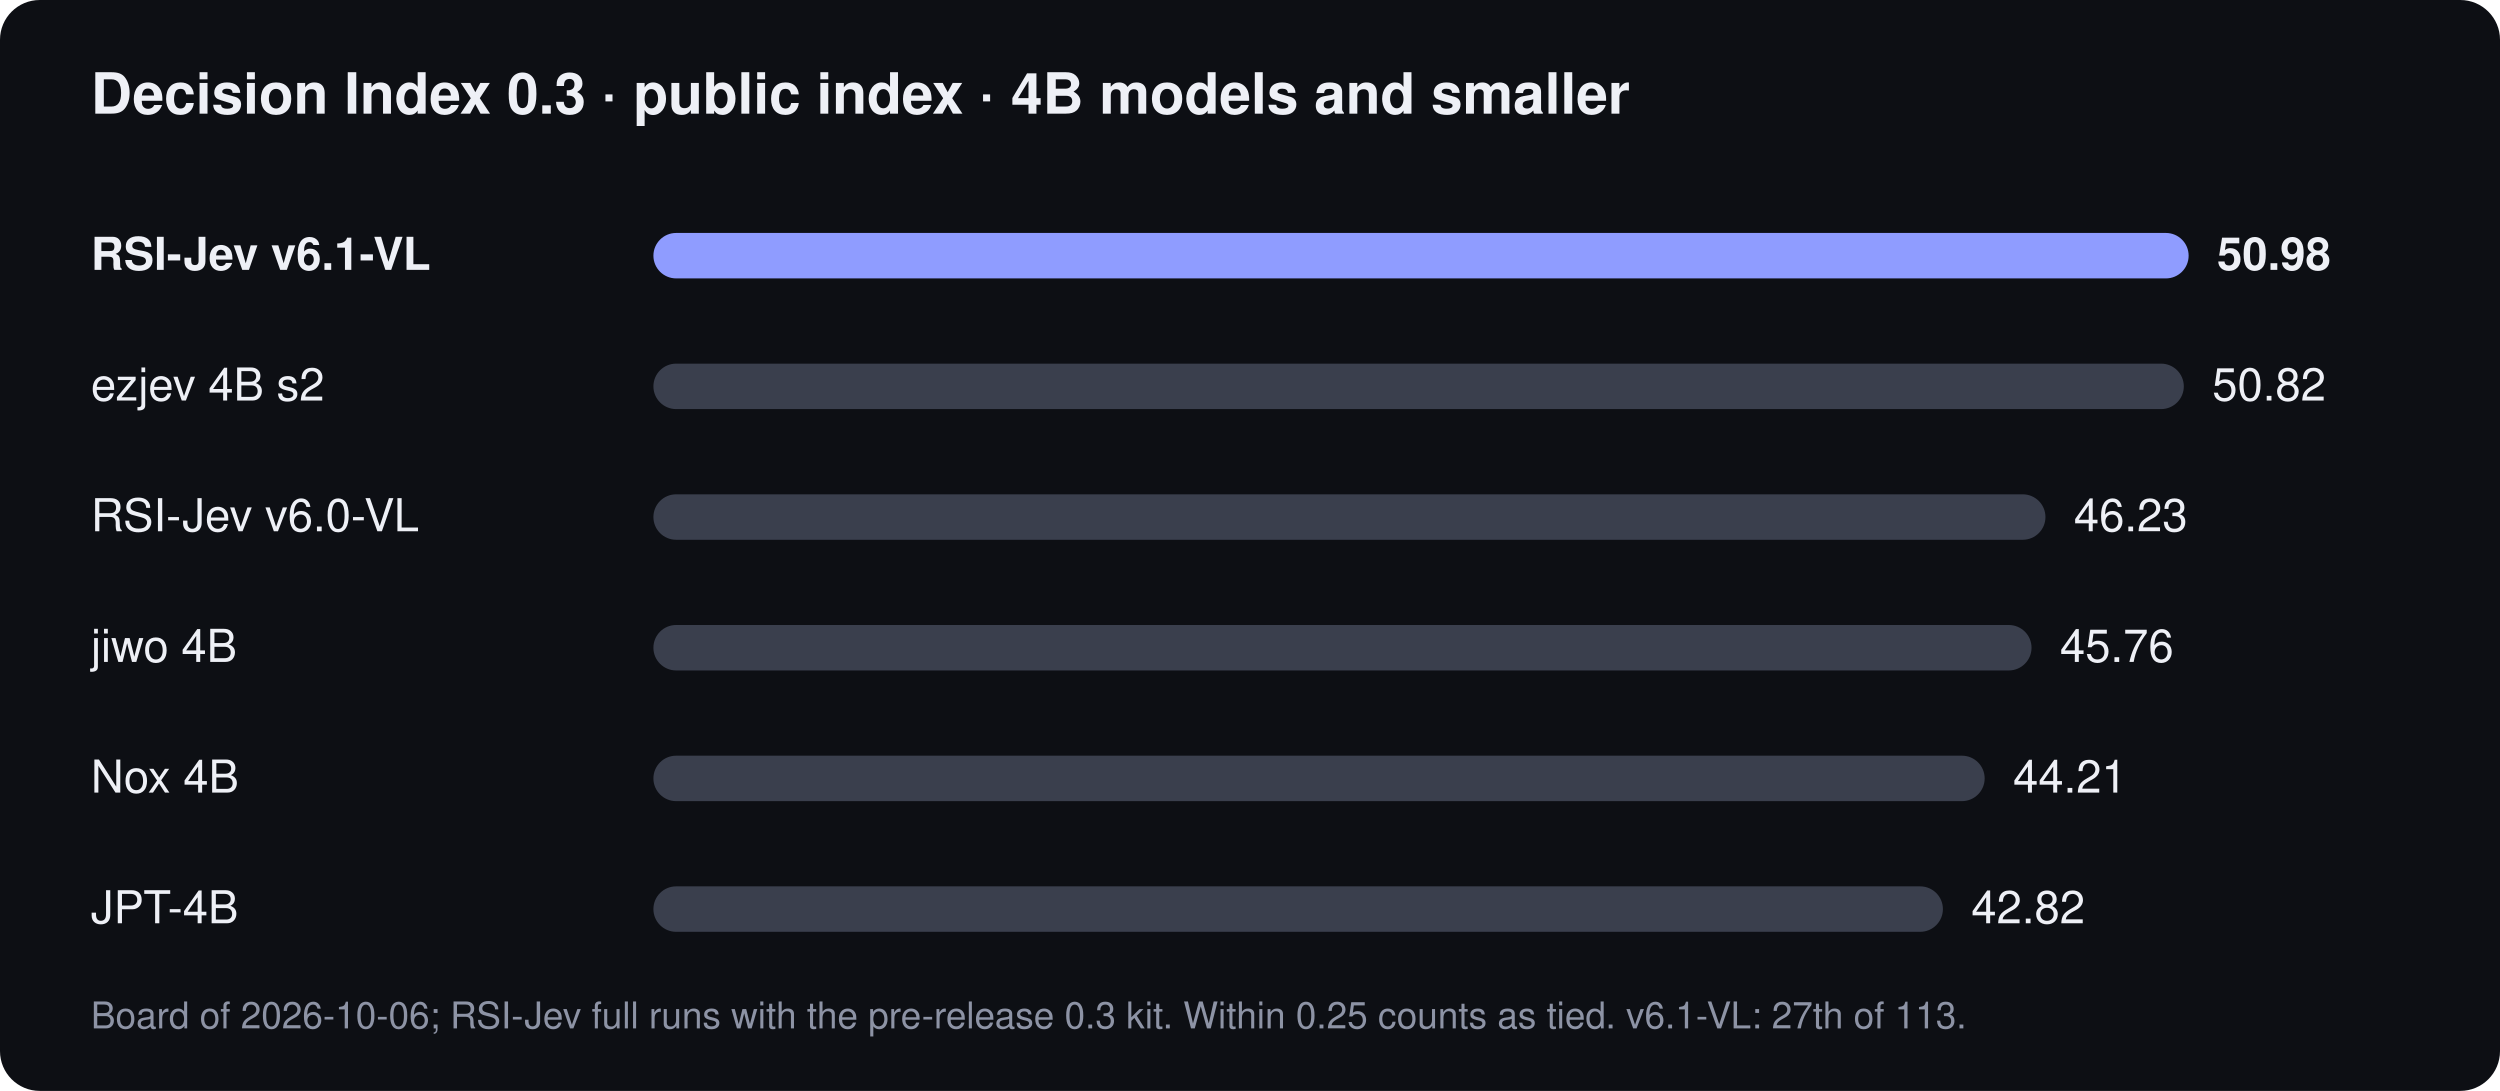
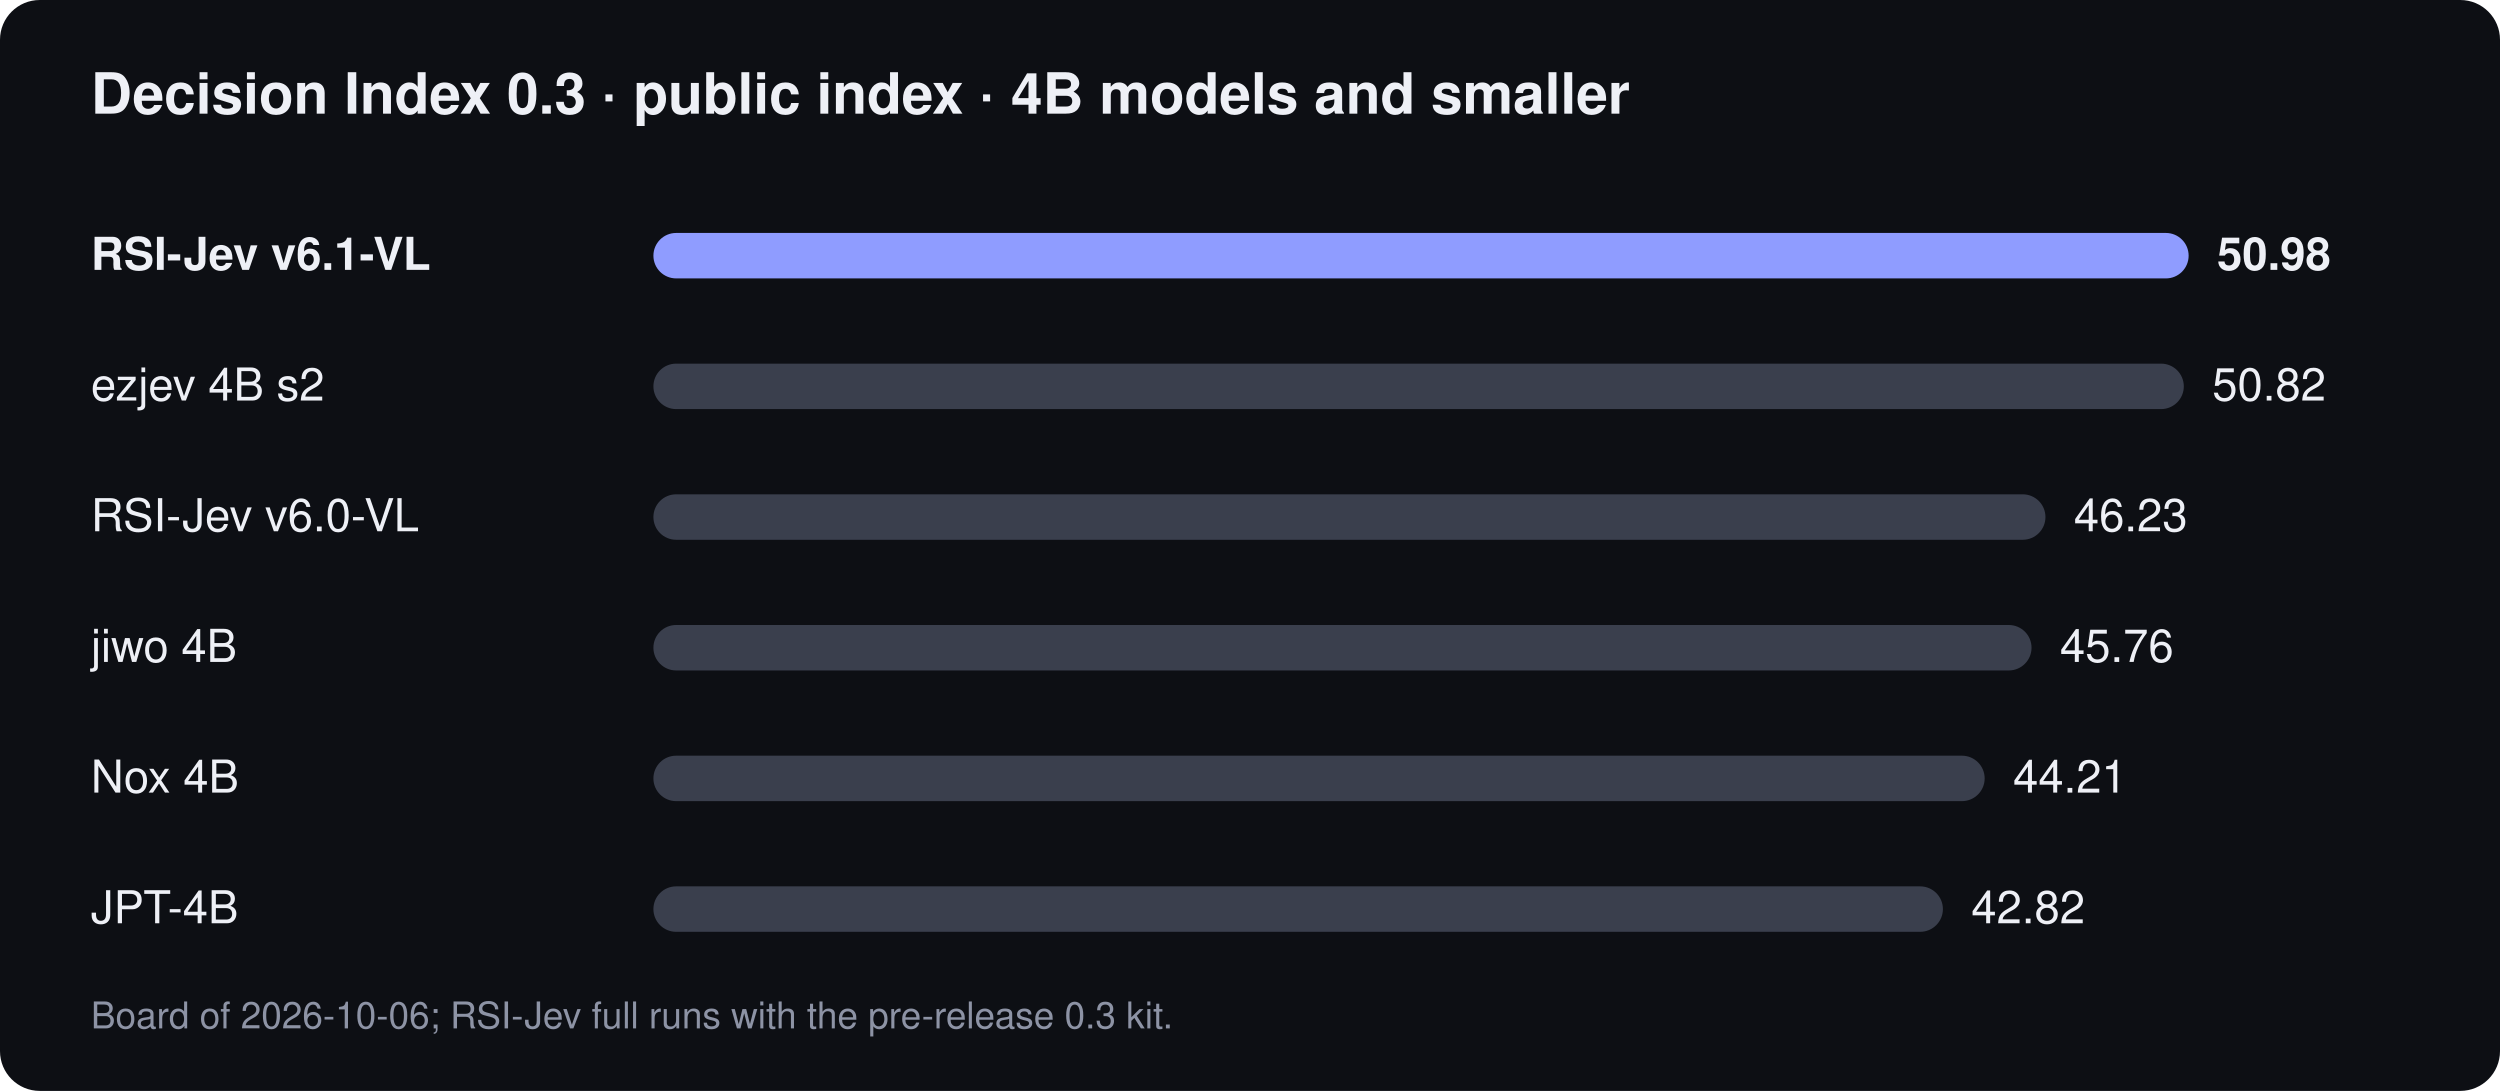
<svg xmlns="http://www.w3.org/2000/svg" viewBox="0 0 880 384" width="880" height="384" font-family="-apple-system,BlinkMacSystemFont,Segoe UI,Helvetica,Arial,sans-serif">
  <rect width="880" height="384" rx="14" fill="#0d0f14" />
  <text x="32" y="40" font-size="20" font-weight="600" fill="#eef0f6">Decision Index 0.3 · public index · 4B models and smaller</text>
  <text x="32" y="95" font-size="16" font-weight="600" fill="#eef0f6">RSI-Jev v6.1-VL</text>
  <rect x="230" y="82" width="540.4" height="16" rx="8" fill="#8f9cff" />
  <text x="780.4" y="95" font-size="16" font-weight="600" fill="#eef0f6">50.98</text>
  <text x="32" y="141" font-size="16" font-weight="400" fill="#eef0f6">ezjev 4B s2</text>
  <rect x="230" y="128" width="538.7" height="16" rx="8" fill="#3a3f4d" />
  <text x="778.7" y="141" font-size="16" font-weight="400" fill="#eef0f6">50.82</text>
  <text x="32" y="187" font-size="16" font-weight="400" fill="#eef0f6">RSI-Jev v6.0-VL</text>
  <rect x="230" y="174" width="490.0" height="16" rx="8" fill="#3a3f4d" />
  <text x="730.0" y="187" font-size="16" font-weight="400" fill="#eef0f6">46.23</text>
  <text x="32" y="233" font-size="16" font-weight="400" fill="#eef0f6">jiwo 4B</text>
  <rect x="230" y="220" width="485.1" height="16" rx="8" fill="#3a3f4d" />
  <text x="725.1" y="233" font-size="16" font-weight="400" fill="#eef0f6">45.76</text>
  <text x="32" y="279" font-size="16" font-weight="400" fill="#eef0f6">Nox 4B</text>
  <rect x="230" y="266" width="468.6" height="16" rx="8" fill="#3a3f4d" />
  <text x="708.6" y="279" font-size="16" font-weight="400" fill="#eef0f6">44.21</text>
  <text x="32" y="325" font-size="16" font-weight="400" fill="#eef0f6">JPT-4B</text>
  <rect x="230" y="312" width="453.9" height="16" rx="8" fill="#3a3f4d" />
  <text x="693.9" y="325" font-size="16" font-weight="400" fill="#eef0f6">42.82</text>
-   <text x="32" y="362" font-size="13" fill="#8d93a5">Board of 2026-10-06; RSI-Jev full runs with the pre-release 0.3 kit. Within 0.25 counts as tied. v6.1-VL: 27th of 113.</text>
+   <text x="32" y="362" font-size="13" fill="#8d93a5">Board of 2026-10-06; RSI-Jev full runs with the pre-release 0.3 kit.</text>
</svg>
